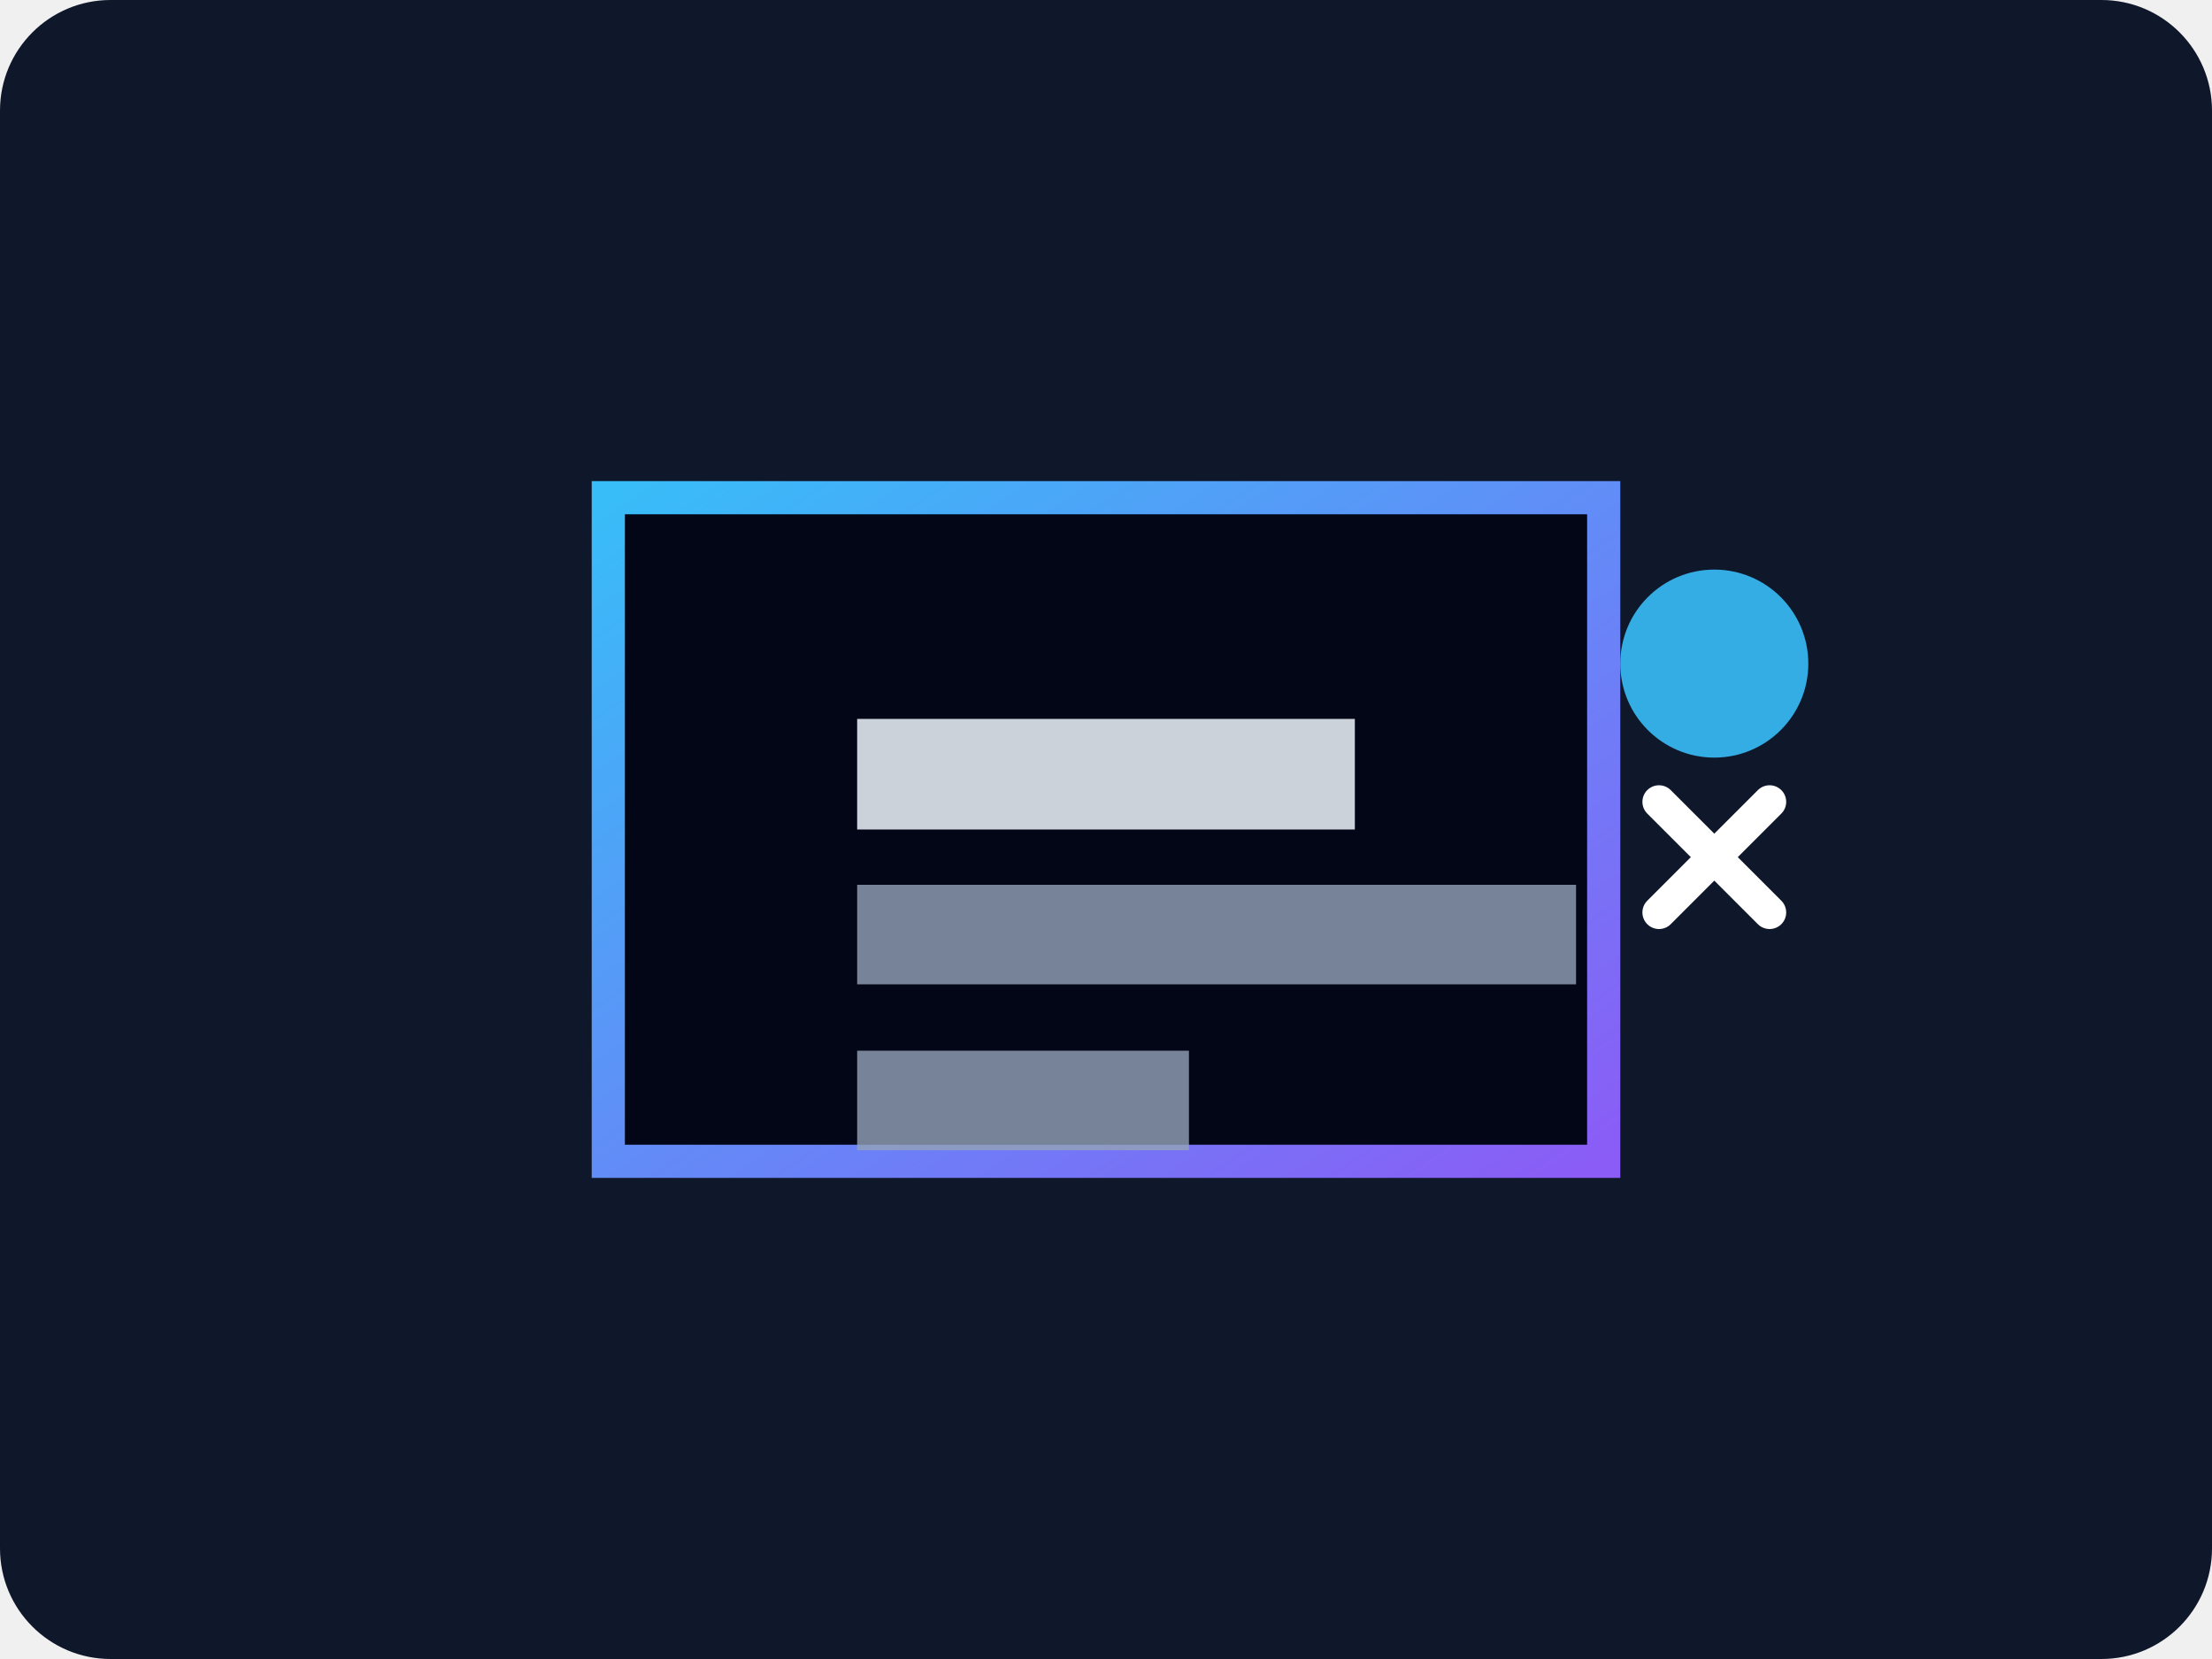
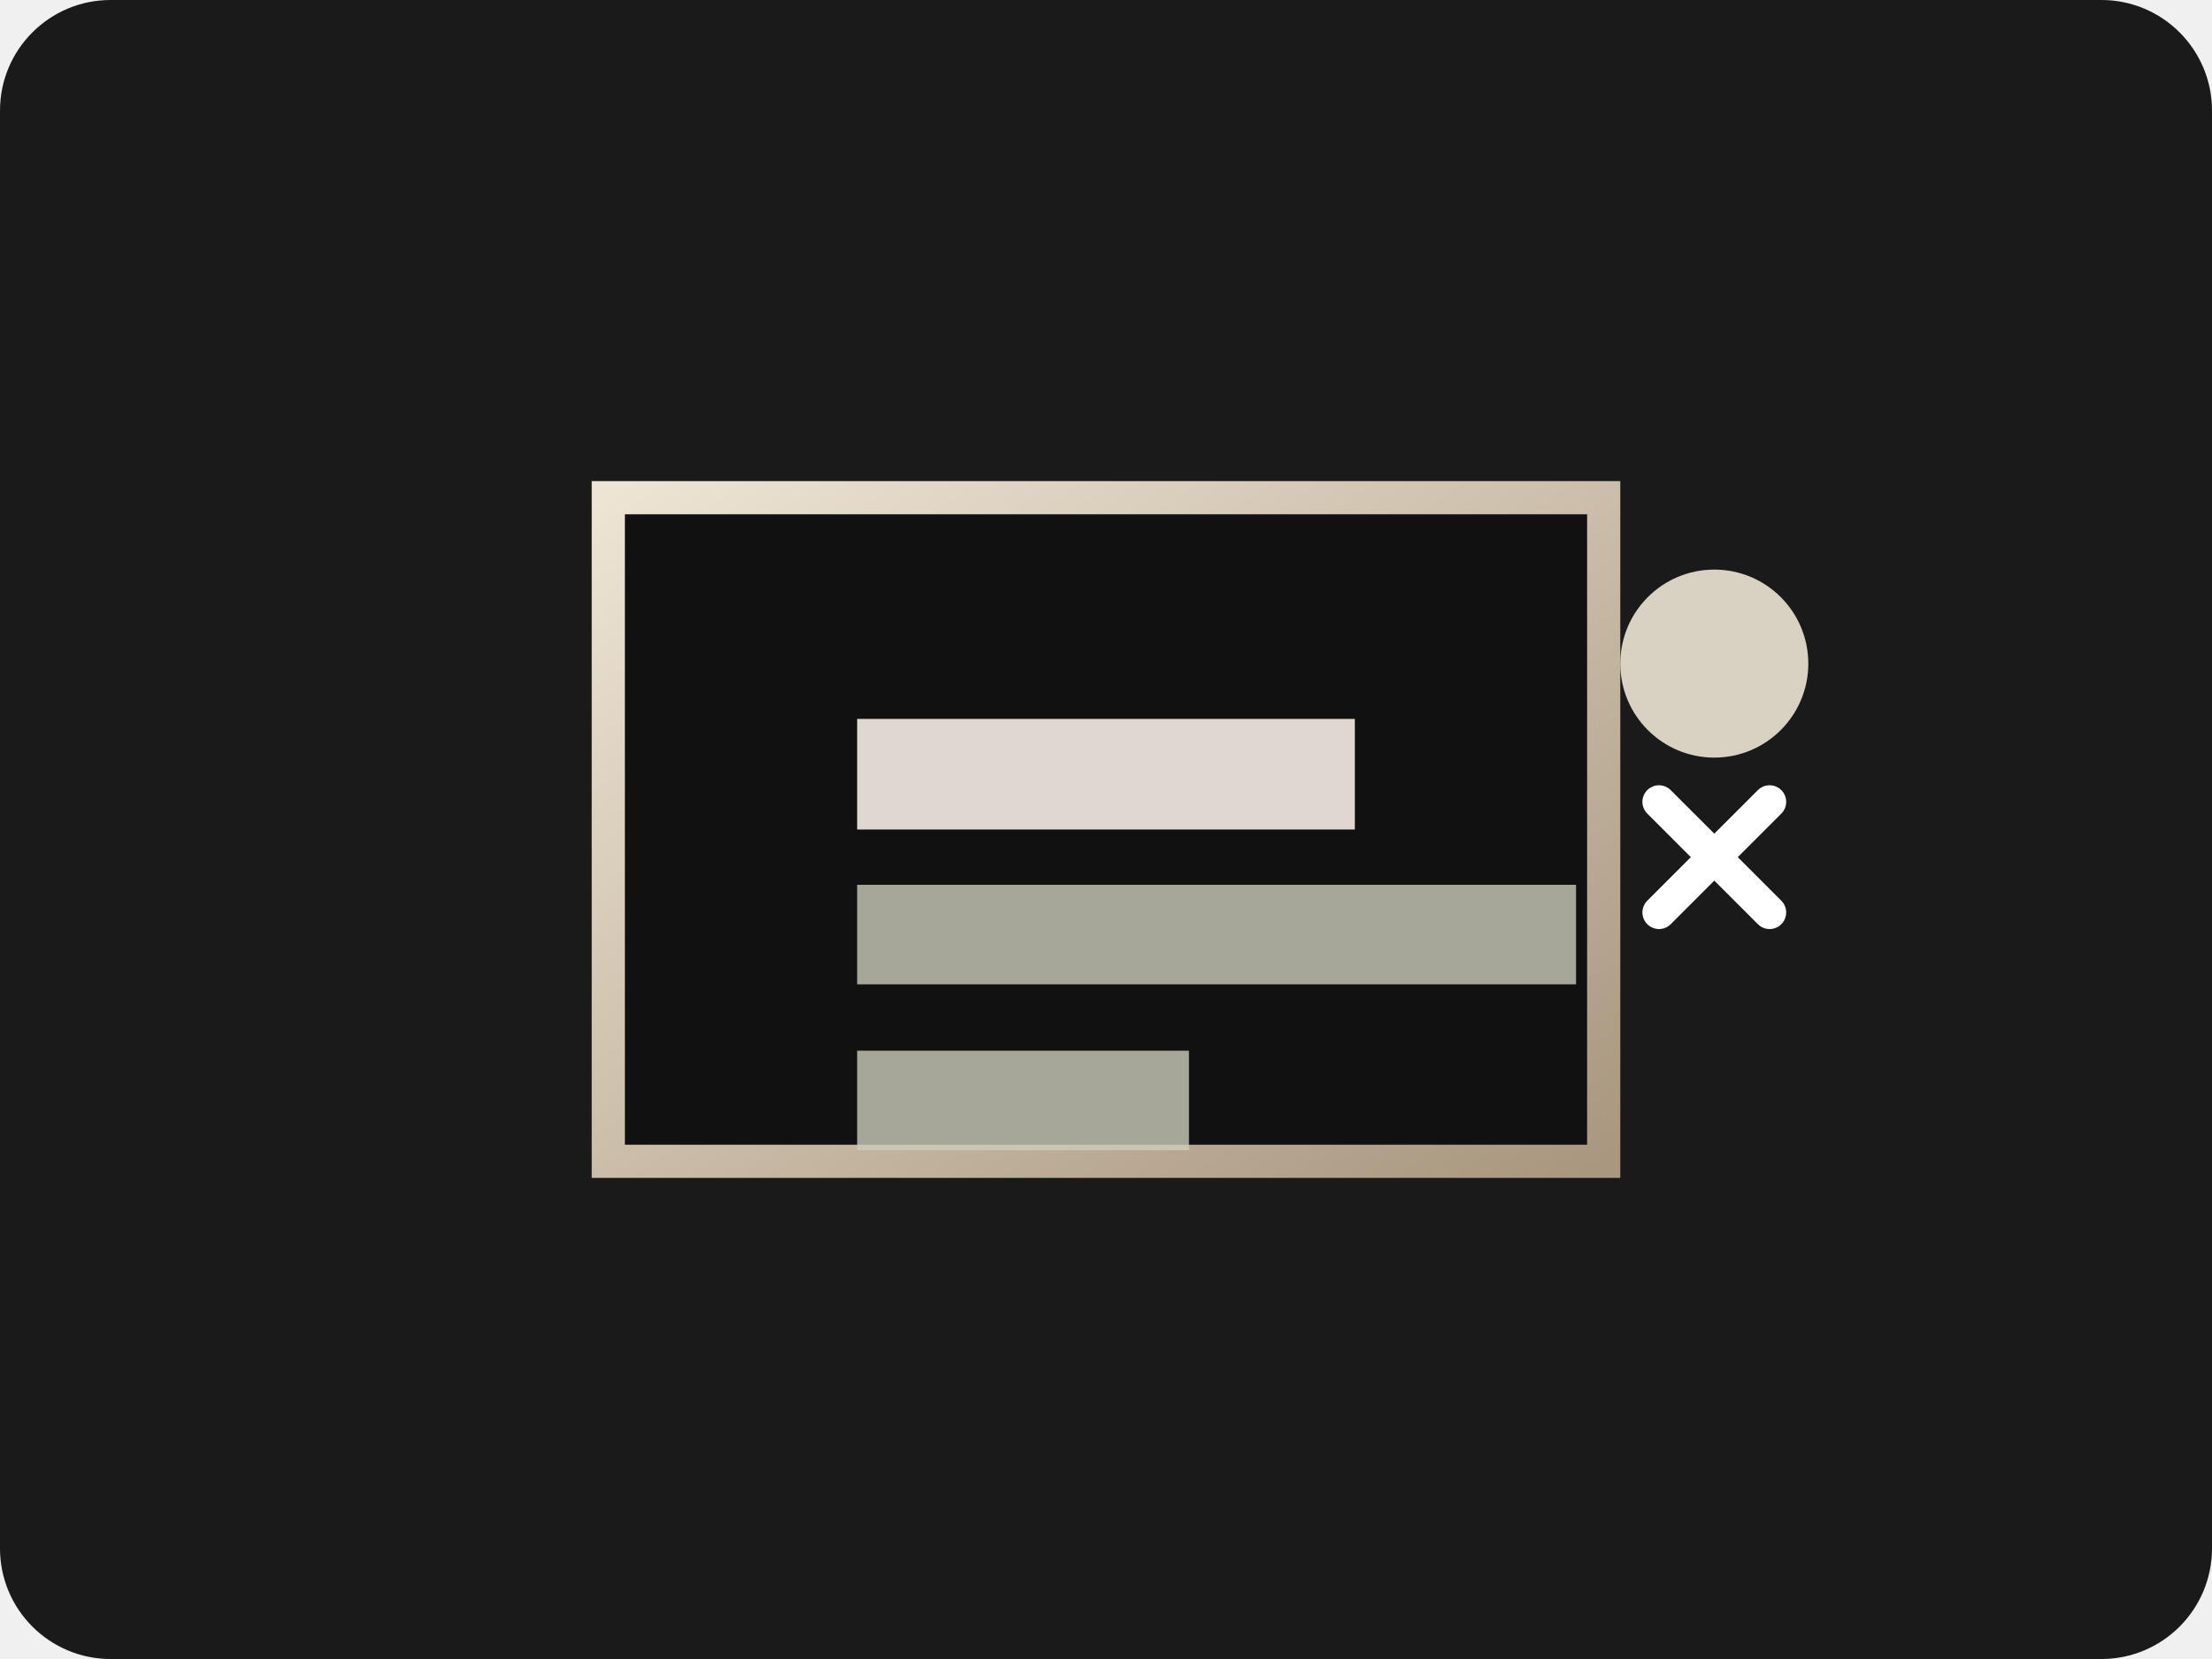
<svg xmlns="http://www.w3.org/2000/svg" viewBox="0 0 800 600" fill="none">
  <defs>
    <linearGradient id="grad1" x1="0" x2="1" y1="0" y2="1">
-       <stop offset="0%" stop-color="#38bdf8" />
-       <stop offset="100%" stop-color="#8b5cf6" />
+       <stop offset="0%" stop-color="#EDE4D4" />
+       <stop offset="100%" stop-color="#A9977F" />
    </linearGradient>
  </defs>
-   <rect width="800" height="600" rx="40" fill="#0f172a" />
-   <path d="M220 180h360v240H220z" fill="#020617" stroke="url(#grad1)" stroke-width="12" />
-   <path d="M310 260h180v40H310z" fill="#e2e8f0" opacity="0.9" />
-   <path d="M310 320h260v36H310z" fill="#94a3b8" opacity="0.8" />
-   <path d="M310 380h120v36H310z" fill="#94a3b8" opacity="0.8" />
-   <circle cx="620" cy="240" r="34" fill="#38bdf8" opacity="0.9" />
+   <rect width="800" height="600" rx="40" fill="#1A1A1A" />
+   <path d="M220 180h360v240H220z" fill="#111111" stroke="url(#grad1)" stroke-width="12" />
+   <path d="M310 260h180v40H310z" fill="#F5EDE4" opacity="0.9" />
+   <path d="M310 320h260v36H310z" fill="#CCCCBB" opacity="0.8" />
+   <path d="M310 380h120v36H310z" fill="#CCCCBB" opacity="0.8" />
+   <circle cx="620" cy="240" r="34" fill="#EDE4D4" opacity="0.9" />
  <path d="M600 290l40 40" stroke="#fff" stroke-width="12" stroke-linecap="round" />
  <path d="M640 290l-40 40" stroke="#fff" stroke-width="12" stroke-linecap="round" />
</svg>
